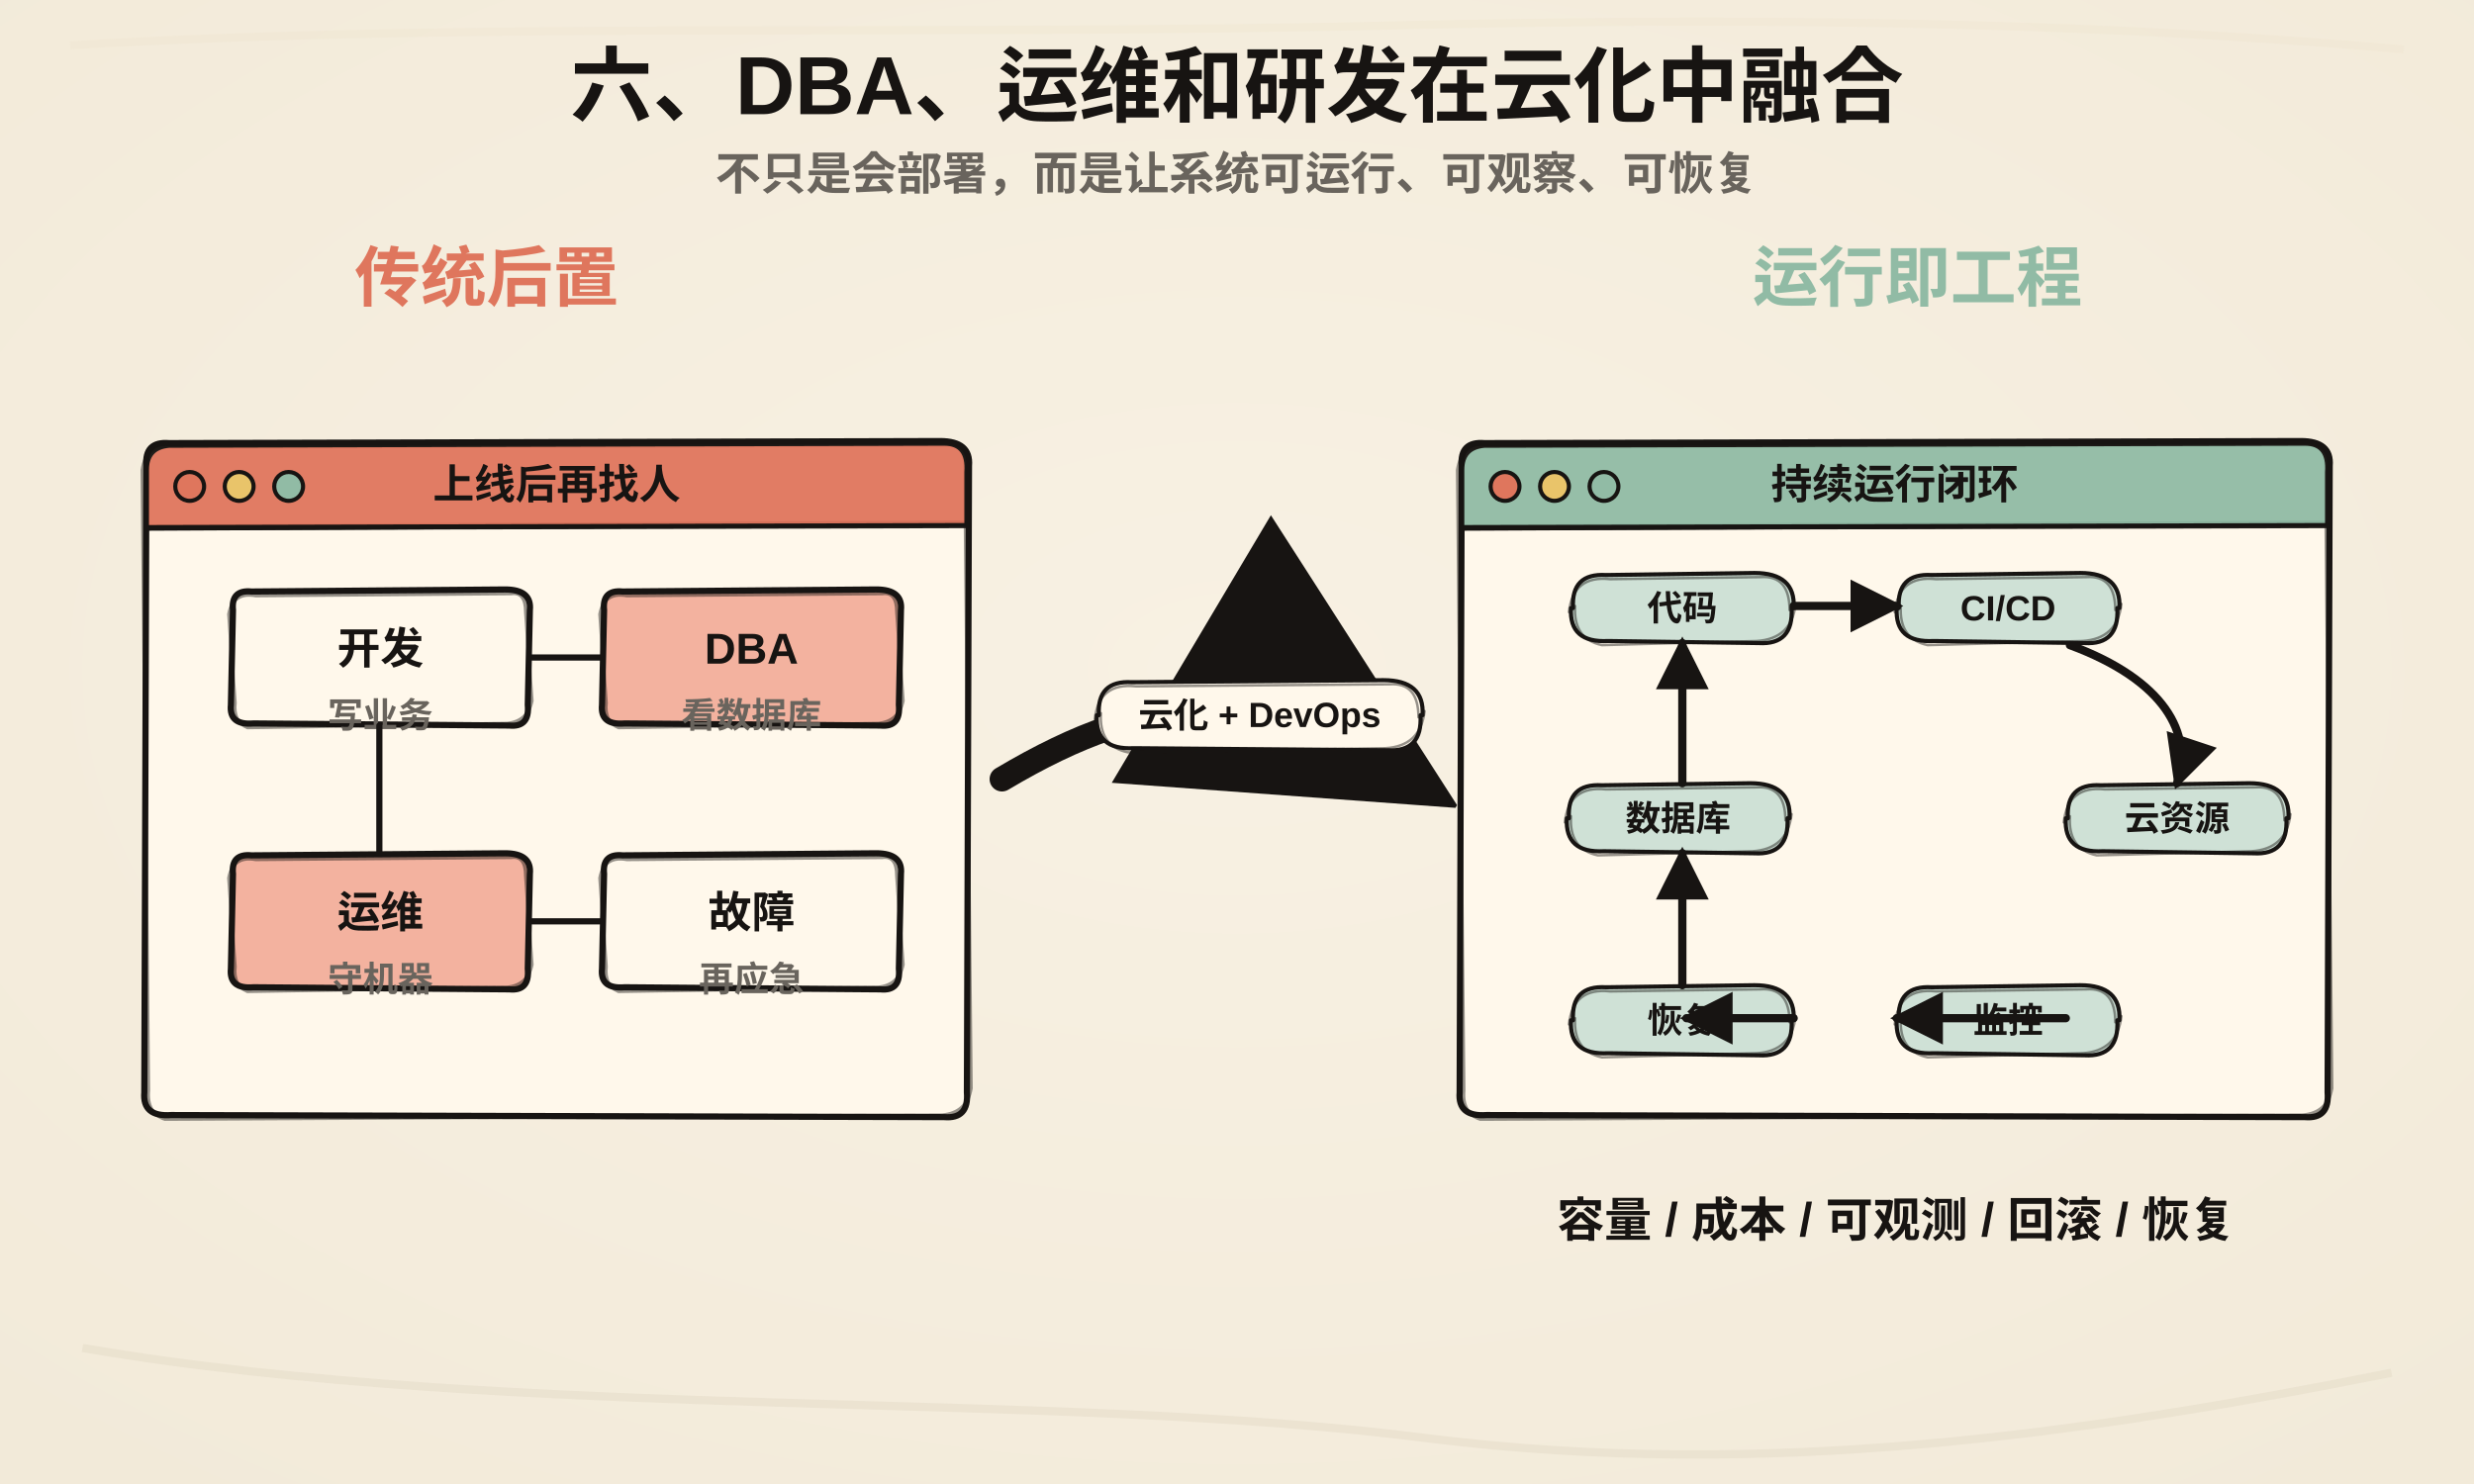
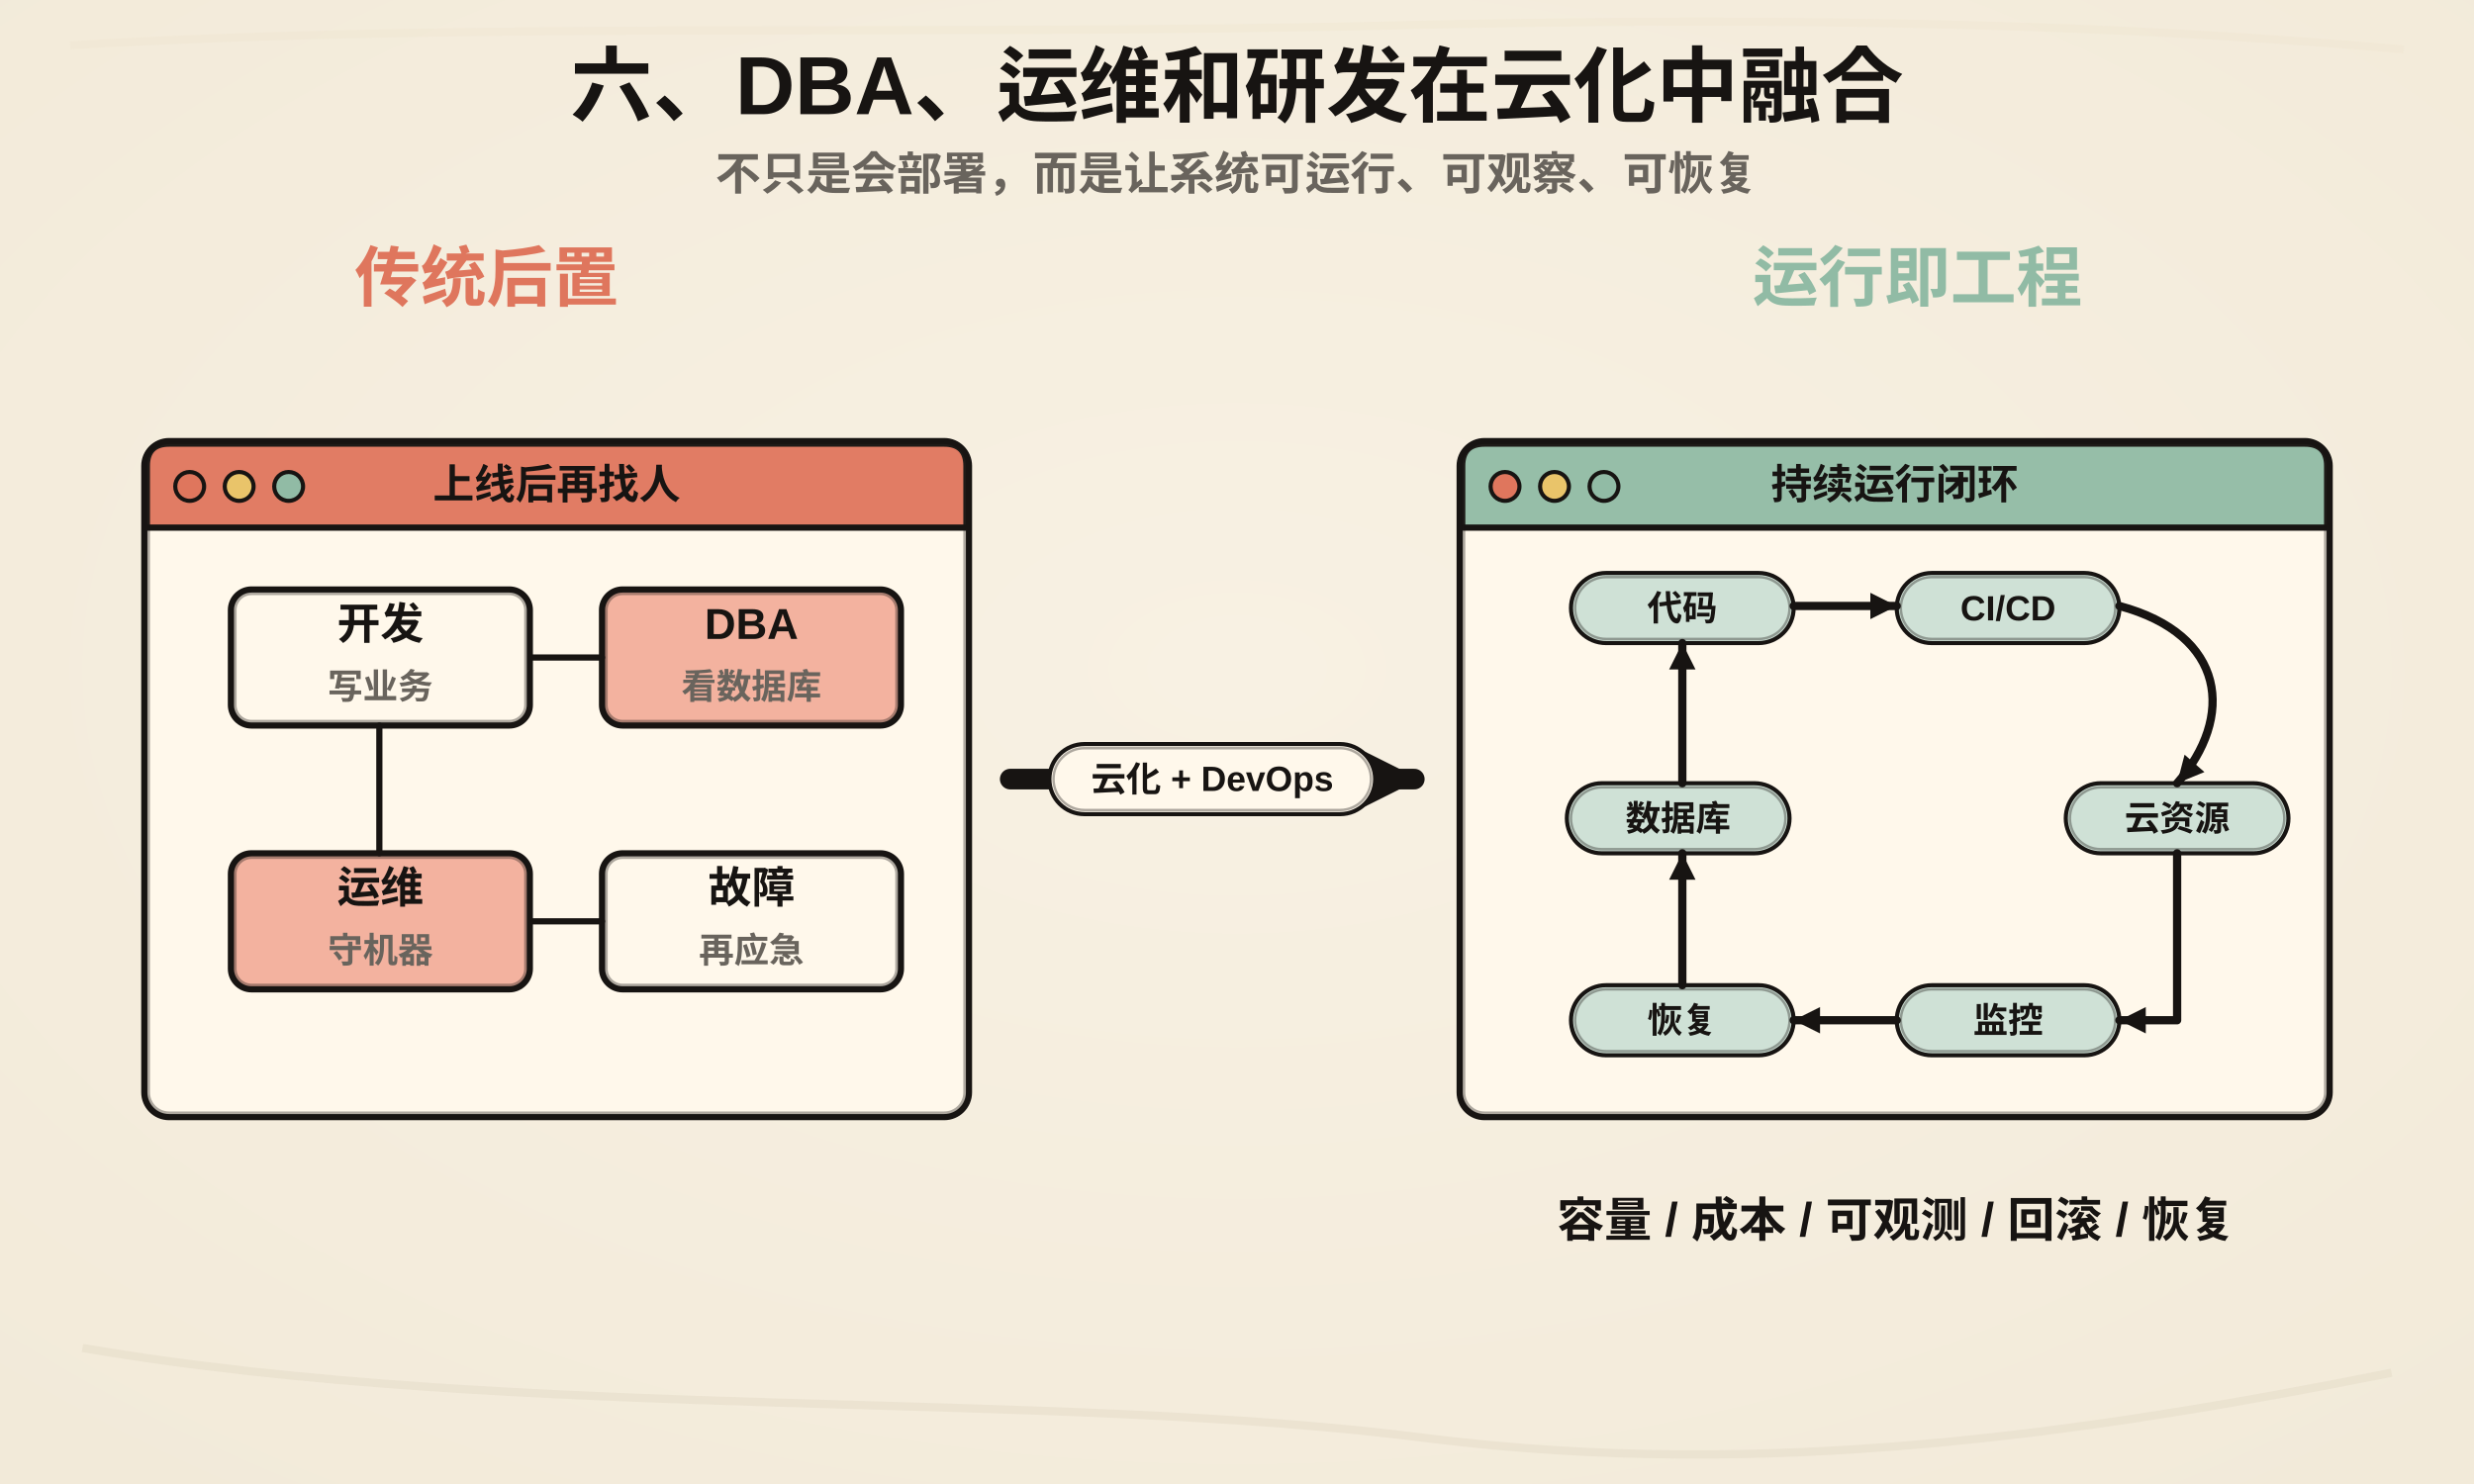
<svg xmlns="http://www.w3.org/2000/svg" width="1200" height="720" viewBox="0 0 1200 720" role="img" aria-labelledby="title desc">
  <defs>
    <radialGradient id="paper" cx="50%" cy="45%" r="72%">
      <stop offset="0%" stop-color="#f8f1e3" />
      <stop offset="100%" stop-color="#f2ead9" />
    </radialGradient>
-     <marker id="arrow" viewBox="0 0 12 12" refX="10" refY="6" markerWidth="13" markerHeight="13" orient="auto">
-       <path d="M 1 1 L 11 6 L 1 11 z" fill="#171412" stroke="#171412" stroke-width="1" />
+     <marker id="arrow" viewBox="0 0 14 14" refX="13" refY="7" markerWidth="34" markerHeight="34" markerUnits="userSpaceOnUse" orient="auto">
+       <path d="M 1 1 L 13 7 L 1 13 z" fill="#171412" stroke="#171412" stroke-width="1" />
    </marker>
-     <marker id="smallArrow" viewBox="0 0 10 10" refX="8" refY="5" markerWidth="8" markerHeight="8" orient="auto">
+     <marker id="smallArrow" viewBox="0 0 10 10" refX="9" refY="5" markerWidth="16" markerHeight="16" markerUnits="userSpaceOnUse" orient="auto">
      <path d="M 1 1 L 9 5 L 1 9 z" fill="#171412" />
    </marker>
    <filter id="softShadow" x="-20%" y="-20%" width="140%" height="140%">
      <feDropShadow dx="0" dy="10" stdDeviation="8" flood-color="#161412" flood-opacity=".10" />
    </filter>
  </defs>
  <rect width="1200" height="720" fill="url(#paper)" />
  <path d="M 40 654 C 250 690 510 674 694 698 C 856 718 1010 696 1160 666" fill="none" stroke="#e6ddca" stroke-width="4" opacity=".6" />
  <path d="M 34 22 C 230 10 460 18 690 12 C 880 8 1030 12 1166 24" fill="none" stroke="#efe5d0" stroke-width="4" opacity=".42" />
  <text x="600" y="56" text-anchor="middle" font-family="'LXGW WenKai','PingFang SC','Microsoft YaHei',Arial,sans-serif" font-size="40" font-weight="900" fill="#171412">六、DBA、运维和研发在云化中融合</text>
  <text x="600" y="92" text-anchor="middle" font-family="'LXGW WenKai','PingFang SC','Microsoft YaHei',Arial,sans-serif" font-size="22" font-weight="700" fill="#69645d">不只是会部署，而是让系统可运行、可观察、可恢复</text>
  <text x="236" y="146" text-anchor="middle" font-family="'LXGW WenKai','PingFang SC','Microsoft YaHei',Arial,sans-serif" font-size="32" font-weight="900" fill="#df765d">传统后置</text>
  <g>
    <g opacity="1">
-       <path d="M 82 215 L 456 214 Q 471 214 470 226 L 469 530 Q 470 543 458 542 L 83 541 Q 69 542 70 530 L 71 226 Q 70 214 82 215 Z" fill="#fff8eb" stroke="#171412" stroke-width="3" stroke-linejoin="round" />
-       <path d="M 84 217 L 459 216 Q 468 215 468 227 L 471 528 Q 469 540 457 541 L 80 543 Q 71 540 72 529 L 69 228 Q 71 215 84 217 Z" fill="none" stroke="#171412" stroke-width="1.65" stroke-linejoin="round" opacity=".45" />
+       <rect x="70" y="214" width="400" height="328" rx="12" fill="#fff8eb" stroke="#171412" stroke-width="3" stroke-linejoin="round" />
+       <rect x="72" y="216" width="396" height="324" rx="10" fill="none" stroke="#171412" stroke-width="1.5" stroke-linejoin="round" opacity=".35" />
    </g>
-     <path d="M 71 256 L 469 254" stroke="#171412" stroke-width="3" />
-     <path d="M 82 216 L 458 215 Q 470 215 469 229 L 469 255 L 71 256 L 71 228 Q 71 217 82 216 Z" fill="#df765d" opacity=".95" stroke="#171412" stroke-width="2.5" />
+     <path d="M 82 215.5 L 458 215.5 Q 468.5 215.5 468.5 226 L 468.5 256 L 71.5 256 L 71.5 226 Q 71.5 215.5 82 215.5 Z" fill="#df765d" opacity=".95" stroke="#171412" stroke-width="2.5" />
+     <path d="M 71.5 256 L 468.5 256" stroke="#171412" stroke-width="3" />
    <circle cx="92" cy="236" r="7" fill="#df765d" stroke="#171412" stroke-width="2" />
    <circle cx="116" cy="236" r="7" fill="#e9c46a" stroke="#171412" stroke-width="2" />
    <circle cx="140" cy="236" r="7" fill="#91bba5" stroke="#171412" stroke-width="2" />
    <text x="270" y="242" text-anchor="middle" font-family="'LXGW WenKai','PingFang SC','Microsoft YaHei',Arial,sans-serif" font-size="20" font-weight="800" fill="#171412">上线后再找人</text>
  </g>
  <g>
    <g opacity="1">
-       <path d="M 122 287 L 245 286 Q 258 286 257 296 L 256 342 Q 257 353 247 352 L 123 351 Q 111 352 112 342 L 113 296 Q 112 286 122 287 Z" fill="#fff8eb" stroke="#171412" stroke-width="3" stroke-linejoin="round" />
-       <path d="M 124 289 L 248 288 Q 255 287 255 297 L 258 340 Q 256 350 246 351 L 120 353 Q 113 350 114 341 L 111 298 Q 113 287 124 289 Z" fill="none" stroke="#171412" stroke-width="1.65" stroke-linejoin="round" opacity=".45" />
+       <rect x="112" y="286" width="145" height="66" rx="10" fill="#fff8eb" stroke="#171412" stroke-width="3" stroke-linejoin="round" />
+       <rect x="114" y="288" width="141" height="62" rx="8" fill="none" stroke="#171412" stroke-width="1.5" stroke-linejoin="round" opacity=".35" />
    </g>
-     <text x="184.5" y="322" text-anchor="middle" font-family="'LXGW WenKai','PingFang SC','Microsoft YaHei',Arial,sans-serif" font-size="21" font-weight="800" fill="#171412">开发</text>
-     <text x="184.5" y="353" text-anchor="middle" font-family="'LXGW WenKai','PingFang SC','Microsoft YaHei',Arial,sans-serif" font-size="17" font-weight="600" fill="#69645d">写业务</text>
+     <text x="184.5" y="310" text-anchor="middle" font-family="'LXGW WenKai','PingFang SC','Microsoft YaHei',Arial,sans-serif" font-size="21" font-weight="800" fill="#171412">开发</text>
+     <text x="184.5" y="339" text-anchor="middle" font-family="'LXGW WenKai','PingFang SC','Microsoft YaHei',Arial,sans-serif" font-size="17" font-weight="600" fill="#69645d">写业务</text>
  </g>
  <g>
    <g opacity="1">
-       <path d="M 302 287 L 425 286 Q 438 286 437 296 L 436 342 Q 437 353 427 352 L 303 351 Q 291 352 292 342 L 293 296 Q 292 286 302 287 Z" fill="#f3b29f" stroke="#171412" stroke-width="3" stroke-linejoin="round" />
-       <path d="M 304 289 L 428 288 Q 435 287 435 297 L 438 340 Q 436 350 426 351 L 300 353 Q 293 350 294 341 L 291 298 Q 293 287 304 289 Z" fill="none" stroke="#171412" stroke-width="1.65" stroke-linejoin="round" opacity=".45" />
+       <rect x="292" y="286" width="145" height="66" rx="10" fill="#f3b29f" stroke="#171412" stroke-width="3" stroke-linejoin="round" />
+       <rect x="294" y="288" width="141" height="62" rx="8" fill="none" stroke="#171412" stroke-width="1.5" stroke-linejoin="round" opacity=".35" />
    </g>
-     <text x="364.5" y="322" text-anchor="middle" font-family="'LXGW WenKai','PingFang SC','Microsoft YaHei',Arial,sans-serif" font-size="21" font-weight="800" fill="#171412">DBA</text>
-     <text x="364.5" y="353" text-anchor="middle" font-family="'LXGW WenKai','PingFang SC','Microsoft YaHei',Arial,sans-serif" font-size="17" font-weight="600" fill="#69645d">看数据库</text>
+     <text x="364.5" y="310" text-anchor="middle" font-family="'LXGW WenKai','PingFang SC','Microsoft YaHei',Arial,sans-serif" font-size="21" font-weight="800" fill="#171412">DBA</text>
+     <text x="364.5" y="339" text-anchor="middle" font-family="'LXGW WenKai','PingFang SC','Microsoft YaHei',Arial,sans-serif" font-size="17" font-weight="600" fill="#69645d">看数据库</text>
  </g>
  <g>
    <g opacity="1">
-       <path d="M 122 415 L 245 414 Q 258 414 257 424 L 256 470 Q 257 481 247 480 L 123 479 Q 111 480 112 470 L 113 424 Q 112 414 122 415 Z" fill="#f3b29f" stroke="#171412" stroke-width="3" stroke-linejoin="round" />
-       <path d="M 124 417 L 248 416 Q 255 415 255 425 L 258 468 Q 256 478 246 479 L 120 481 Q 113 478 114 469 L 111 426 Q 113 415 124 417 Z" fill="none" stroke="#171412" stroke-width="1.65" stroke-linejoin="round" opacity=".45" />
+       <rect x="112" y="414" width="145" height="66" rx="10" fill="#f3b29f" stroke="#171412" stroke-width="3" stroke-linejoin="round" />
+       <rect x="114" y="416" width="141" height="62" rx="8" fill="none" stroke="#171412" stroke-width="1.5" stroke-linejoin="round" opacity=".35" />
    </g>
-     <text x="184.5" y="450" text-anchor="middle" font-family="'LXGW WenKai','PingFang SC','Microsoft YaHei',Arial,sans-serif" font-size="21" font-weight="800" fill="#171412">运维</text>
-     <text x="184.5" y="481" text-anchor="middle" font-family="'LXGW WenKai','PingFang SC','Microsoft YaHei',Arial,sans-serif" font-size="17" font-weight="600" fill="#69645d">守机器</text>
+     <text x="184.5" y="438" text-anchor="middle" font-family="'LXGW WenKai','PingFang SC','Microsoft YaHei',Arial,sans-serif" font-size="21" font-weight="800" fill="#171412">运维</text>
+     <text x="184.5" y="467" text-anchor="middle" font-family="'LXGW WenKai','PingFang SC','Microsoft YaHei',Arial,sans-serif" font-size="17" font-weight="600" fill="#69645d">守机器</text>
  </g>
  <g>
    <g opacity="1">
-       <path d="M 302 415 L 425 414 Q 438 414 437 424 L 436 470 Q 437 481 427 480 L 303 479 Q 291 480 292 470 L 293 424 Q 292 414 302 415 Z" fill="#fff8eb" stroke="#171412" stroke-width="3" stroke-linejoin="round" />
-       <path d="M 304 417 L 428 416 Q 435 415 435 425 L 438 468 Q 436 478 426 479 L 300 481 Q 293 478 294 469 L 291 426 Q 293 415 304 417 Z" fill="none" stroke="#171412" stroke-width="1.65" stroke-linejoin="round" opacity=".45" />
+       <rect x="292" y="414" width="145" height="66" rx="10" fill="#fff8eb" stroke="#171412" stroke-width="3" stroke-linejoin="round" />
+       <rect x="294" y="416" width="141" height="62" rx="8" fill="none" stroke="#171412" stroke-width="1.5" stroke-linejoin="round" opacity=".35" />
    </g>
-     <text x="364.5" y="450" text-anchor="middle" font-family="'LXGW WenKai','PingFang SC','Microsoft YaHei',Arial,sans-serif" font-size="21" font-weight="800" fill="#171412">故障</text>
-     <text x="364.5" y="481" text-anchor="middle" font-family="'LXGW WenKai','PingFang SC','Microsoft YaHei',Arial,sans-serif" font-size="17" font-weight="600" fill="#69645d">再应急</text>
+     <text x="364.5" y="438" text-anchor="middle" font-family="'LXGW WenKai','PingFang SC','Microsoft YaHei',Arial,sans-serif" font-size="21" font-weight="800" fill="#171412">故障</text>
+     <text x="364.5" y="467" text-anchor="middle" font-family="'LXGW WenKai','PingFang SC','Microsoft YaHei',Arial,sans-serif" font-size="17" font-weight="600" fill="#69645d">再应急</text>
  </g>
  <path d="M 258 319 L 292 319" fill="none" stroke="#171412" stroke-width="3" stroke-linecap="round" stroke-linejoin="round" opacity="1" />
  <path d="M 184 352 L 184 414" fill="none" stroke="#171412" stroke-width="3" stroke-linecap="round" stroke-linejoin="round" opacity="1" />
  <path d="M 258 447 L 292 447" fill="none" stroke="#171412" stroke-width="3" stroke-linecap="round" stroke-linejoin="round" opacity="1" />
-   <path d="M 486 378 C 560 334 610 334 684 378" fill="none" stroke="#171412" stroke-width="12" stroke-linecap="round" stroke-linejoin="round" marker-end="url(#arrow)" opacity="1" />
+   <path d="M 490 378 L 686 378" fill="none" stroke="#171412" stroke-width="10" stroke-linecap="round" stroke-linejoin="round" marker-end="url(#arrow)" opacity="1" />
  <g>
    <g opacity="1">
-       <path d="M 549 331 L 671 330 Q 691 330 690 347 L 689 347 Q 690 365 673 364 L 550 363 Q 531 364 532 347 L 533 347 Q 532 330 549 331 Z" fill="#fff8eb" stroke="#171412" stroke-width="2" stroke-linejoin="round" />
-       <path d="M 551 333 L 674 332 Q 688 331 688 348 L 691 345 Q 689 362 672 363 L 547 365 Q 533 362 534 346 L 531 349 Q 533 331 551 333 Z" fill="none" stroke="#171412" stroke-width="1.2" stroke-linejoin="round" opacity=".45" />
+       <rect x="509" y="361" width="158" height="34" rx="17" fill="#fff8eb" stroke="#171412" stroke-width="2" stroke-linejoin="round" />
+       <rect x="511" y="363" width="154" height="30" rx="15" fill="none" stroke="#171412" stroke-width="1.2" stroke-linejoin="round" opacity=".35" />
    </g>
-     <text x="611" y="353" text-anchor="middle" font-family="'LXGW WenKai','PingFang SC','Microsoft YaHei',Arial,sans-serif" font-size="17" font-weight="800" fill="#171412">云化 + DevOps</text>
+     <text x="588" y="384" text-anchor="middle" font-family="'LXGW WenKai','PingFang SC','Microsoft YaHei',Arial,sans-serif" font-size="17" font-weight="800" fill="#171412">云化 + DevOps</text>
  </g>
  <text x="930" y="146" text-anchor="middle" font-family="'LXGW WenKai','PingFang SC','Microsoft YaHei',Arial,sans-serif" font-size="32" font-weight="900" fill="#91bba5">运行即工程</text>
  <g>
    <g opacity="1">
-       <path d="M 720 215 L 1116 214 Q 1131 214 1130 226 L 1129 530 Q 1130 543 1118 542 L 721 541 Q 707 542 708 530 L 709 226 Q 708 214 720 215 Z" fill="#fff8eb" stroke="#171412" stroke-width="3" stroke-linejoin="round" />
-       <path d="M 722 217 L 1119 216 Q 1128 215 1128 227 L 1131 528 Q 1129 540 1117 541 L 718 543 Q 709 540 710 529 L 707 228 Q 709 215 722 217 Z" fill="none" stroke="#171412" stroke-width="1.65" stroke-linejoin="round" opacity=".45" />
+       <rect x="708" y="214" width="422" height="328" rx="12" fill="#fff8eb" stroke="#171412" stroke-width="3" stroke-linejoin="round" />
+       <rect x="710" y="216" width="418" height="324" rx="10" fill="none" stroke="#171412" stroke-width="1.5" stroke-linejoin="round" opacity=".35" />
    </g>
-     <path d="M 709 256 L 1129 254" stroke="#171412" stroke-width="3" />
-     <path d="M 720 216 L 1118 215 Q 1130 215 1129 229 L 1129 255 L 709 256 L 709 228 Q 709 217 720 216 Z" fill="#91bba5" opacity=".95" stroke="#171412" stroke-width="2.5" />
+     <path d="M 720 215.5 L 1118 215.5 Q 1128.5 215.5 1128.5 226 L 1128.5 256 L 709.5 256 L 709.5 226 Q 709.5 215.5 720 215.5 Z" fill="#91bba5" opacity=".95" stroke="#171412" stroke-width="2.5" />
+     <path d="M 709.5 256 L 1128.5 256" stroke="#171412" stroke-width="3" />
    <circle cx="730" cy="236" r="7" fill="#df765d" stroke="#171412" stroke-width="2" />
    <circle cx="754" cy="236" r="7" fill="#e9c46a" stroke="#171412" stroke-width="2" />
    <circle cx="778" cy="236" r="7" fill="#91bba5" stroke="#171412" stroke-width="2" />
    <text x="919" y="242" text-anchor="middle" font-family="'LXGW WenKai','PingFang SC','Microsoft YaHei',Arial,sans-serif" font-size="20" font-weight="800" fill="#171412">持续运行闭环</text>
  </g>
  <g>
    <g opacity="1">
-       <path d="M 779 279 L 851 278 Q 871 278 870 295 L 869 295 Q 870 313 853 312 L 780 311 Q 761 312 762 295 L 763 295 Q 762 278 779 279 Z" fill="#cfe1d6" stroke="#171412" stroke-width="2" stroke-linejoin="round" />
-       <path d="M 781 281 L 854 280 Q 868 279 868 296 L 871 293 Q 869 310 852 311 L 777 313 Q 763 310 764 294 L 761 297 Q 763 279 781 281 Z" fill="none" stroke="#171412" stroke-width="1.2" stroke-linejoin="round" opacity=".45" />
+       <rect x="762" y="278" width="108" height="34" rx="17" fill="#cfe1d6" stroke="#171412" stroke-width="2" stroke-linejoin="round" />
+       <rect x="764" y="280" width="104" height="30" rx="15" fill="none" stroke="#171412" stroke-width="1.2" stroke-linejoin="round" opacity=".35" />
    </g>
    <text x="816" y="301" text-anchor="middle" font-family="'LXGW WenKai','PingFang SC','Microsoft YaHei',Arial,sans-serif" font-size="17" font-weight="800" fill="#171412">代码</text>
  </g>
  <g>
    <g opacity="1">
-       <path d="M 937 279 L 1009 278 Q 1029 278 1028 295 L 1027 295 Q 1028 313 1011 312 L 938 311 Q 919 312 920 295 L 921 295 Q 920 278 937 279 Z" fill="#cfe1d6" stroke="#171412" stroke-width="2" stroke-linejoin="round" />
-       <path d="M 939 281 L 1012 280 Q 1026 279 1026 296 L 1029 293 Q 1027 310 1010 311 L 935 313 Q 921 310 922 294 L 919 297 Q 921 279 939 281 Z" fill="none" stroke="#171412" stroke-width="1.2" stroke-linejoin="round" opacity=".45" />
+       <rect x="920" y="278" width="108" height="34" rx="17" fill="#cfe1d6" stroke="#171412" stroke-width="2" stroke-linejoin="round" />
+       <rect x="922" y="280" width="104" height="30" rx="15" fill="none" stroke="#171412" stroke-width="1.2" stroke-linejoin="round" opacity=".35" />
    </g>
    <text x="974" y="301" text-anchor="middle" font-family="'LXGW WenKai','PingFang SC','Microsoft YaHei',Arial,sans-serif" font-size="17" font-weight="800" fill="#171412">CI/CD</text>
  </g>
  <g>
    <g opacity="1">
-       <path d="M 1019 381 L 1091 380 Q 1111 380 1110 397 L 1109 397 Q 1110 415 1093 414 L 1020 413 Q 1001 414 1002 397 L 1003 397 Q 1002 380 1019 381 Z" fill="#cfe1d6" stroke="#171412" stroke-width="2" stroke-linejoin="round" />
-       <path d="M 1021 383 L 1094 382 Q 1108 381 1108 398 L 1111 395 Q 1109 412 1092 413 L 1017 415 Q 1003 412 1004 396 L 1001 399 Q 1003 381 1021 383 Z" fill="none" stroke="#171412" stroke-width="1.2" stroke-linejoin="round" opacity=".45" />
+       <rect x="1002" y="380" width="108" height="34" rx="17" fill="#cfe1d6" stroke="#171412" stroke-width="2" stroke-linejoin="round" />
+       <rect x="1004" y="382" width="104" height="30" rx="15" fill="none" stroke="#171412" stroke-width="1.2" stroke-linejoin="round" opacity=".35" />
    </g>
    <text x="1056" y="403" text-anchor="middle" font-family="'LXGW WenKai','PingFang SC','Microsoft YaHei',Arial,sans-serif" font-size="17" font-weight="800" fill="#171412">云资源</text>
  </g>
  <g>
    <g opacity="1">
-       <path d="M 937 479 L 1009 478 Q 1029 478 1028 495 L 1027 495 Q 1028 513 1011 512 L 938 511 Q 919 512 920 495 L 921 495 Q 920 478 937 479 Z" fill="#cfe1d6" stroke="#171412" stroke-width="2" stroke-linejoin="round" />
-       <path d="M 939 481 L 1012 480 Q 1026 479 1026 496 L 1029 493 Q 1027 510 1010 511 L 935 513 Q 921 510 922 494 L 919 497 Q 921 479 939 481 Z" fill="none" stroke="#171412" stroke-width="1.2" stroke-linejoin="round" opacity=".45" />
+       <rect x="920" y="478" width="108" height="34" rx="17" fill="#cfe1d6" stroke="#171412" stroke-width="2" stroke-linejoin="round" />
+       <rect x="922" y="480" width="104" height="30" rx="15" fill="none" stroke="#171412" stroke-width="1.2" stroke-linejoin="round" opacity=".35" />
    </g>
    <text x="974" y="501" text-anchor="middle" font-family="'LXGW WenKai','PingFang SC','Microsoft YaHei',Arial,sans-serif" font-size="17" font-weight="800" fill="#171412">监控</text>
  </g>
  <g>
    <g opacity="1">
-       <path d="M 779 479 L 851 478 Q 871 478 870 495 L 869 495 Q 870 513 853 512 L 780 511 Q 761 512 762 495 L 763 495 Q 762 478 779 479 Z" fill="#cfe1d6" stroke="#171412" stroke-width="2" stroke-linejoin="round" />
-       <path d="M 781 481 L 854 480 Q 868 479 868 496 L 871 493 Q 869 510 852 511 L 777 513 Q 763 510 764 494 L 761 497 Q 763 479 781 481 Z" fill="none" stroke="#171412" stroke-width="1.2" stroke-linejoin="round" opacity=".45" />
+       <rect x="762" y="478" width="108" height="34" rx="17" fill="#cfe1d6" stroke="#171412" stroke-width="2" stroke-linejoin="round" />
+       <rect x="764" y="480" width="104" height="30" rx="15" fill="none" stroke="#171412" stroke-width="1.2" stroke-linejoin="round" opacity=".35" />
    </g>
    <text x="816" y="501" text-anchor="middle" font-family="'LXGW WenKai','PingFang SC','Microsoft YaHei',Arial,sans-serif" font-size="17" font-weight="800" fill="#171412">恢复</text>
  </g>
  <g>
    <g opacity="1">
-       <path d="M 777 381 L 849 380 Q 869 380 868 397 L 867 397 Q 868 415 851 414 L 778 413 Q 759 414 760 397 L 761 397 Q 760 380 777 381 Z" fill="#cfe1d6" stroke="#171412" stroke-width="2" stroke-linejoin="round" />
-       <path d="M 779 383 L 852 382 Q 866 381 866 398 L 869 395 Q 867 412 850 413 L 775 415 Q 761 412 762 396 L 759 399 Q 761 381 779 383 Z" fill="none" stroke="#171412" stroke-width="1.2" stroke-linejoin="round" opacity=".45" />
+       <rect x="760" y="380" width="108" height="34" rx="17" fill="#cfe1d6" stroke="#171412" stroke-width="2" stroke-linejoin="round" />
+       <rect x="762" y="382" width="104" height="30" rx="15" fill="none" stroke="#171412" stroke-width="1.2" stroke-linejoin="round" opacity=".35" />
    </g>
    <text x="814" y="403" text-anchor="middle" font-family="'LXGW WenKai','PingFang SC','Microsoft YaHei',Arial,sans-serif" font-size="17" font-weight="800" fill="#171412">数据库</text>
  </g>
  <path d="M 870 294 L 920 294" fill="none" stroke="#171412" stroke-width="4" stroke-linecap="round" stroke-linejoin="round" marker-end="url(#smallArrow)" opacity="1" />
-   <path d="M 1004 313 C 1050 330 1064 356 1056 380" fill="none" stroke="#171412" stroke-width="4" stroke-linecap="round" stroke-linejoin="round" marker-end="url(#smallArrow)" opacity="1" />
-   <path d="M 1002 494 L 920 494" fill="none" stroke="#171412" stroke-width="4" stroke-linecap="round" stroke-linejoin="round" marker-end="url(#smallArrow)" opacity="1" />
-   <path d="M 870 494 L 818 494" fill="none" stroke="#171412" stroke-width="4" stroke-linecap="round" stroke-linejoin="round" marker-end="url(#smallArrow)" opacity="1" />
+   <path d="M 1028 294 C 1080 308 1084 348 1056 380" fill="none" stroke="#171412" stroke-width="4" stroke-linecap="round" stroke-linejoin="round" marker-end="url(#smallArrow)" opacity="1" />
+   <path d="M 1056 414 L 1056 414 L 1056 495 L 1028 495" fill="none" stroke="#171412" stroke-width="4" stroke-linecap="round" stroke-linejoin="round" marker-end="url(#smallArrow)" opacity="1" />
+   <path d="M 920 495 L 870 495" fill="none" stroke="#171412" stroke-width="4" stroke-linecap="round" stroke-linejoin="round" marker-end="url(#smallArrow)" opacity="1" />
  <path d="M 816 478 L 816 414" fill="none" stroke="#171412" stroke-width="4" stroke-linecap="round" stroke-linejoin="round" marker-end="url(#smallArrow)" opacity="1" />
  <path d="M 816 380 L 816 312" fill="none" stroke="#171412" stroke-width="4" stroke-linecap="round" stroke-linejoin="round" marker-end="url(#smallArrow)" opacity="1" />
  <text x="920" y="600" text-anchor="middle" font-family="'LXGW WenKai','PingFang SC','Microsoft YaHei',Arial,sans-serif" font-size="23" font-weight="900" fill="#171412">容量 / 成本 / 可观测 / 回滚 / 恢复</text>
</svg>
